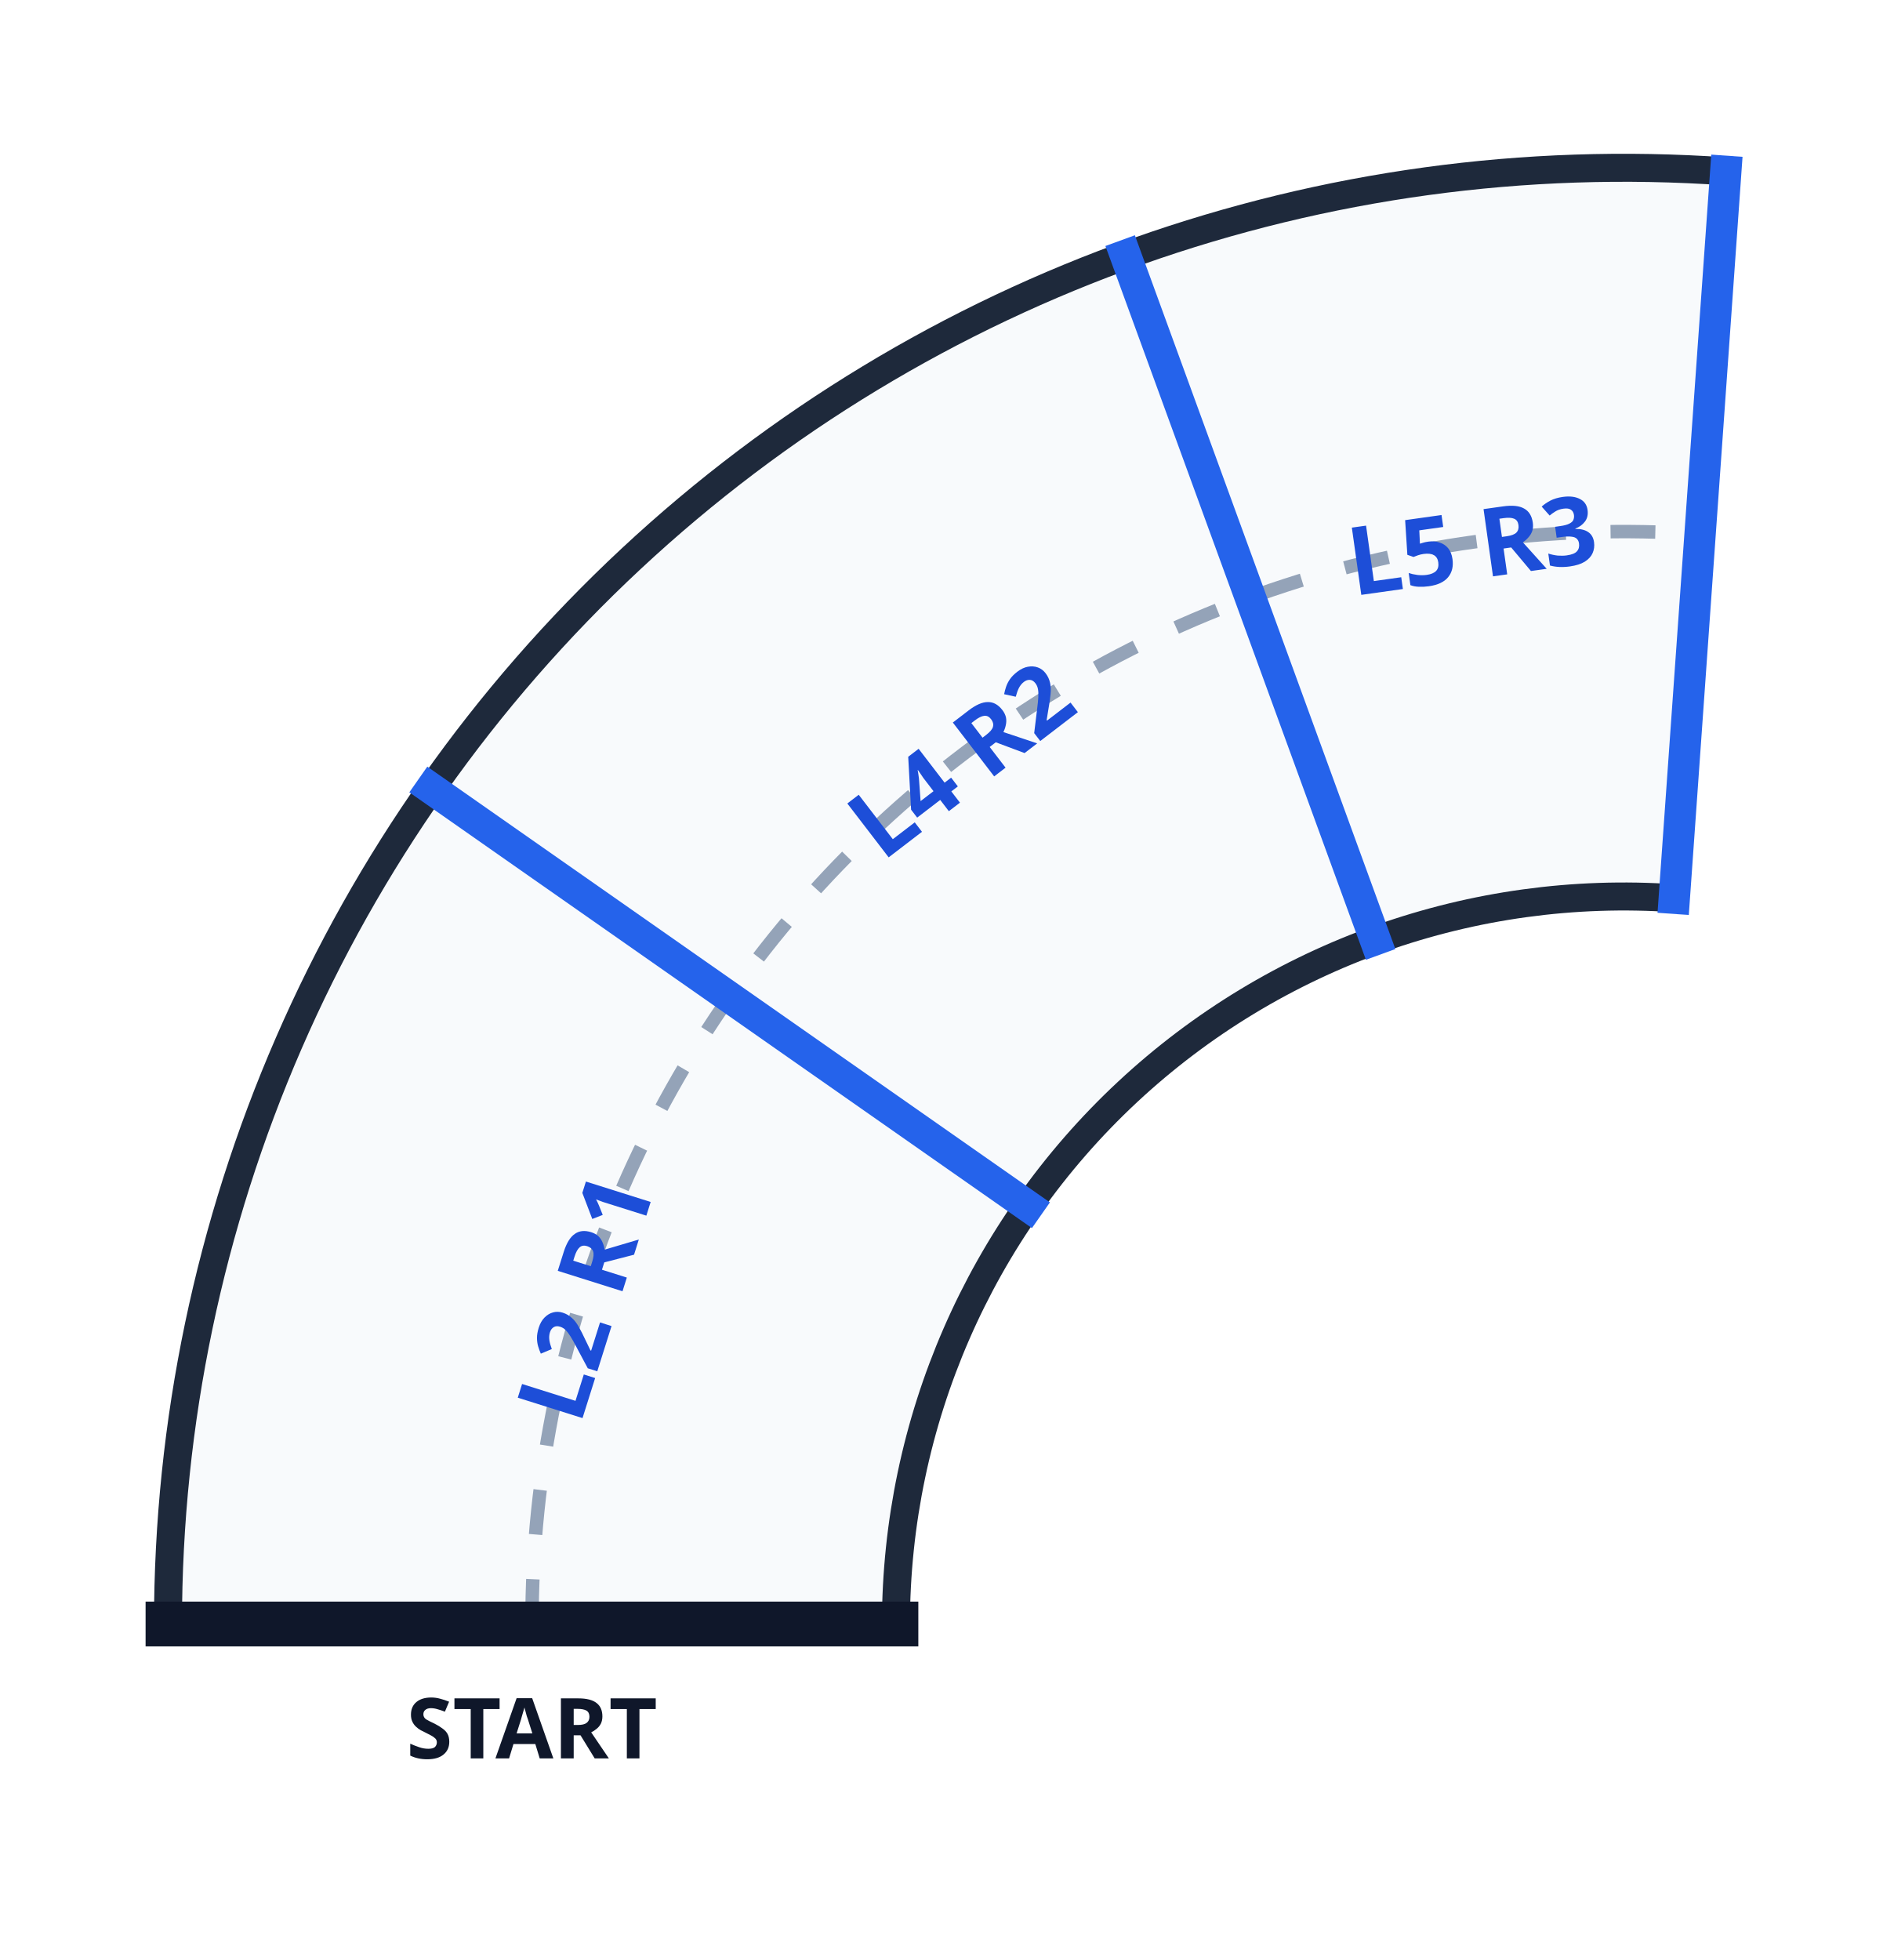
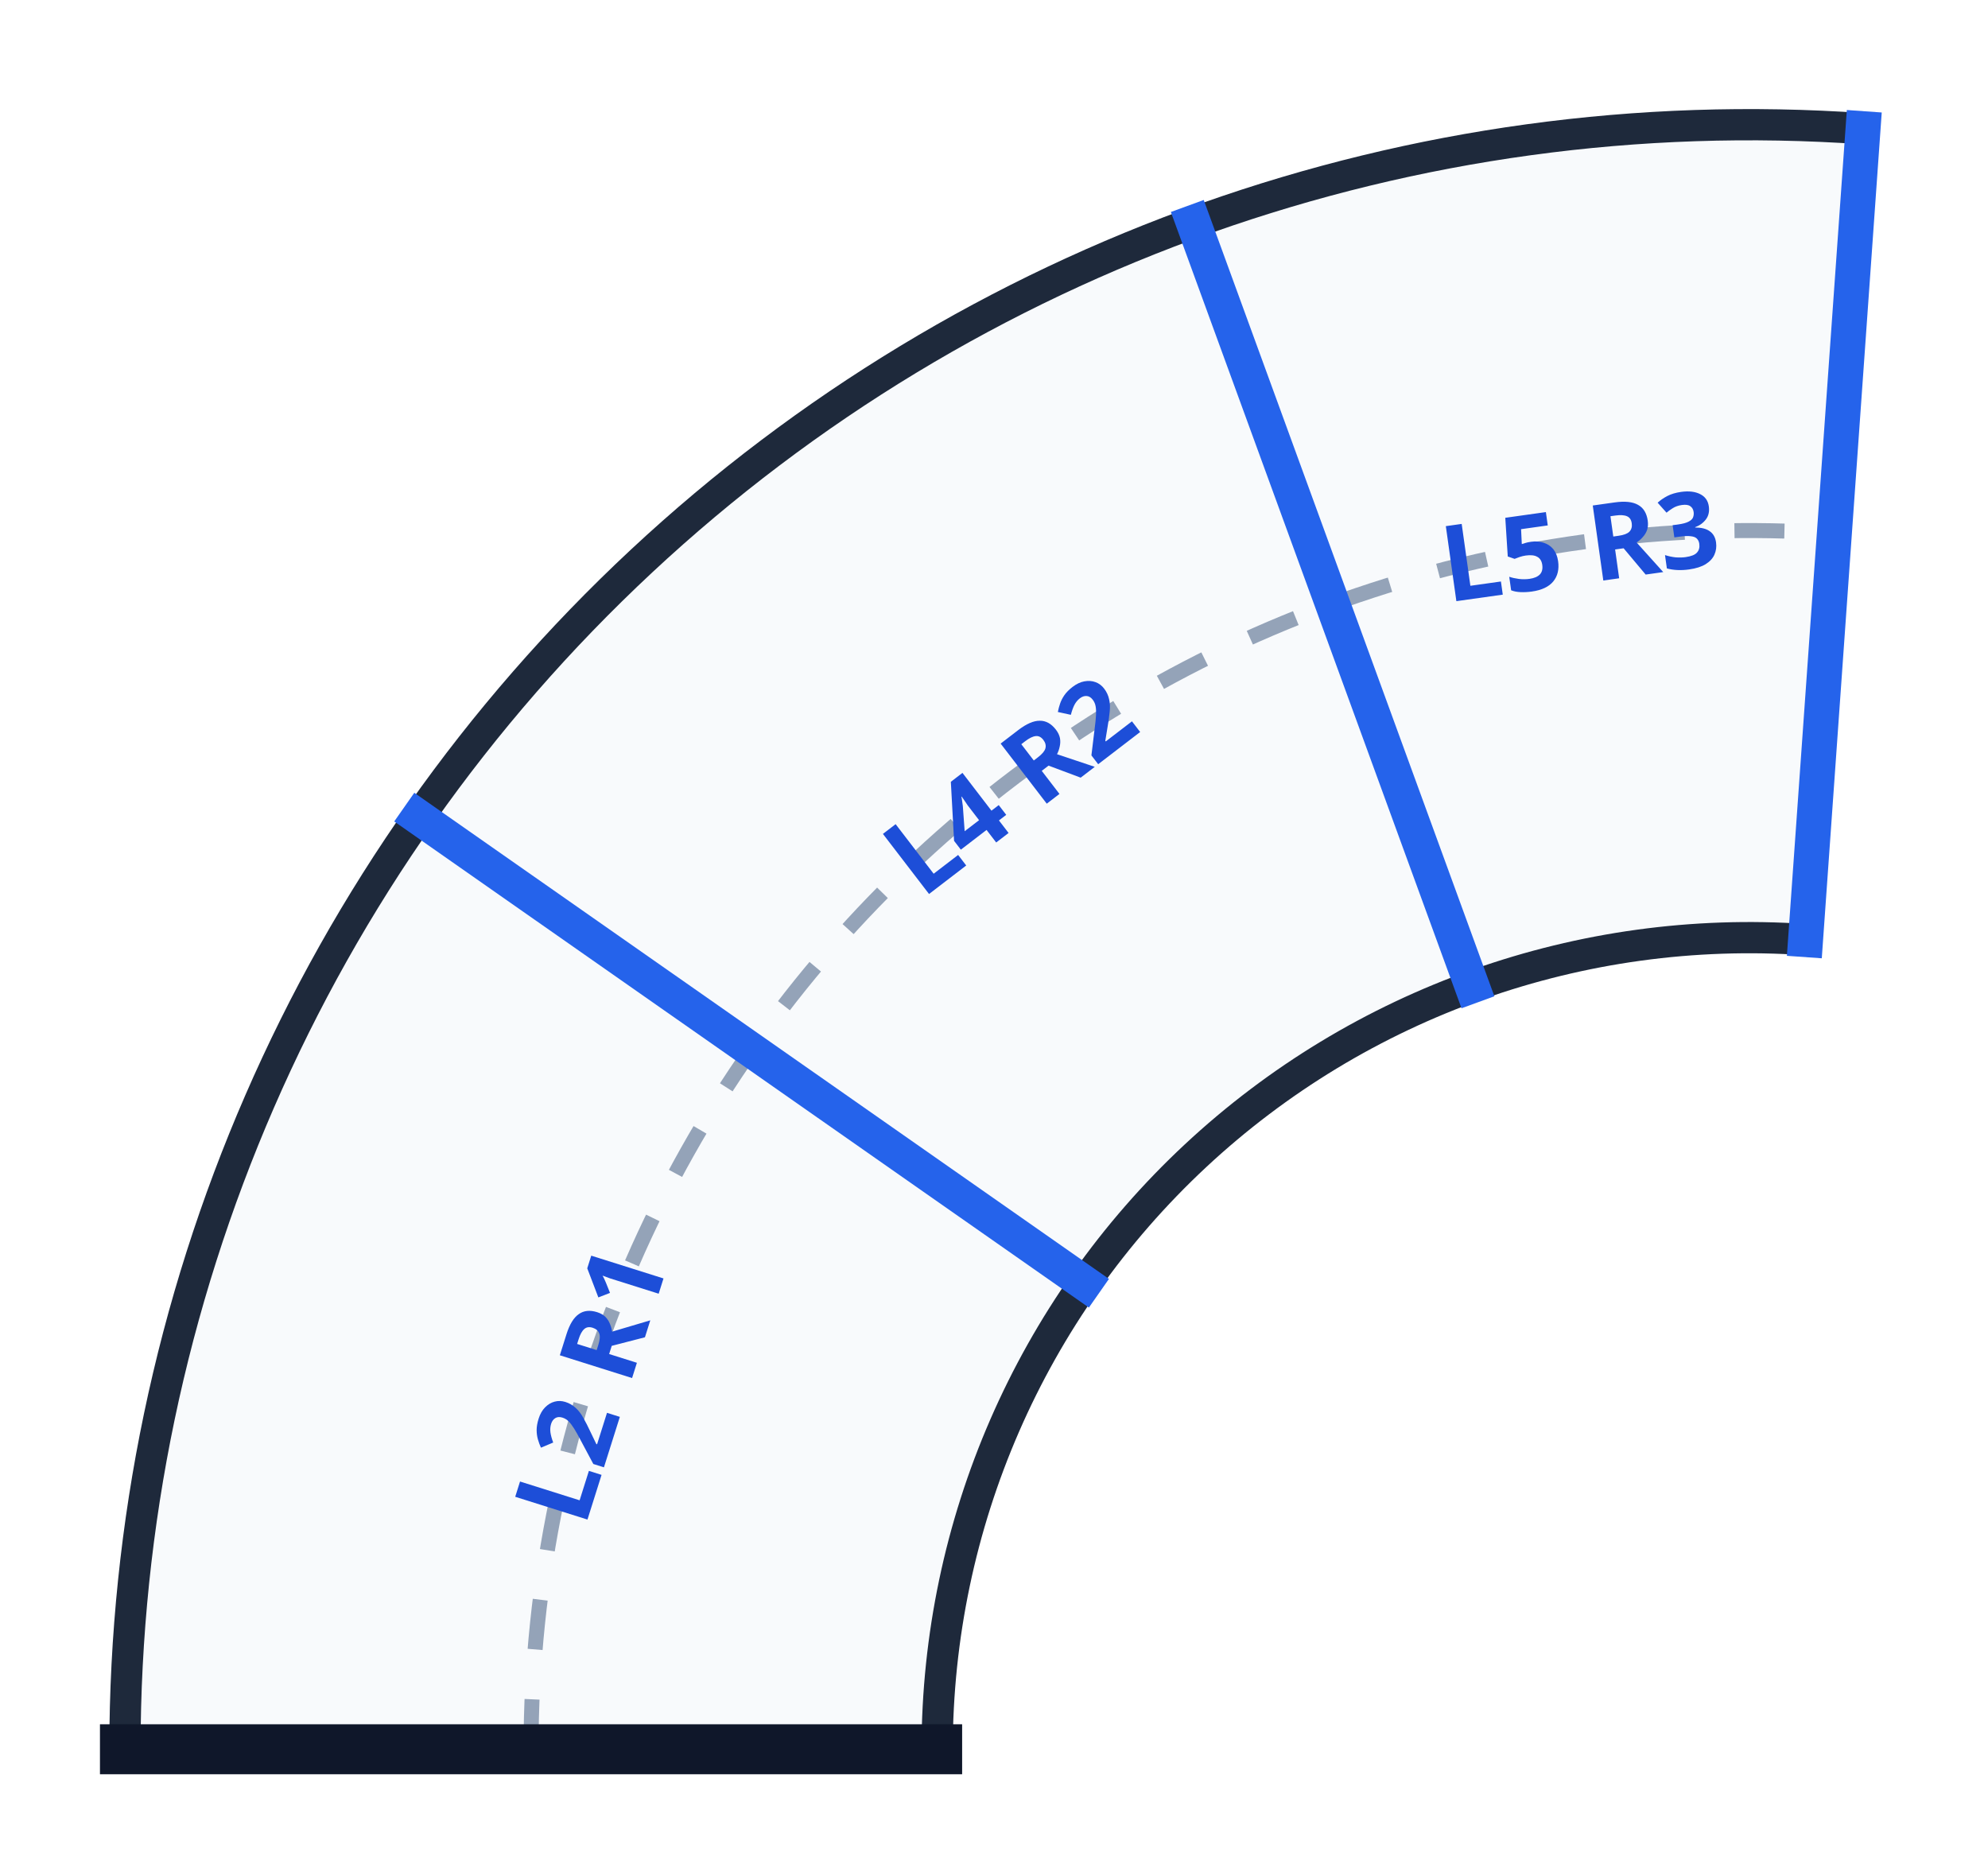
- <svg xmlns="http://www.w3.org/2000/svg" viewBox="0 0 169.1 175.0" width="169.1mm" height="175.0mm">
+ <svg xmlns="http://www.w3.org/2000/svg" viewBox="0 0 159.1 150.0" width="159.1mm" height="150.0mm">
  <defs>
    <style>
      text { user-select: none; }
    </style>
  </defs>
  <g id="template_curve_medium">
-     <path d="M 15.0 145.0 A 130.0 130.0 0 0 1 154.1 15.3 L 149.5 80.2 A 65.0 65.0 0 0 0 80.0 145.0 Z" fill="#f8fafc" stroke="#1e293b" stroke-width="2.5" />
-     <path d="M 47.5 145.0 A 97.5 97.5 0 0 1 151.8 47.7" fill="none" stroke="#94a3b8" stroke-width="1.2" stroke-dasharray="4,4" />
-     <line x1="15.0" y1="145.0" x2="80.0" y2="145.0" stroke="#0f172a" stroke-width="4.0" stroke-linecap="square" />
-     <g transform="translate(47.5, 157.0)">
-       <text x="0" y="0" font-family="sans-serif" font-size="7.5" font-weight="bold" fill="#0f172a" text-anchor="middle">START</text>
-     </g>
-     <line x1="91.8" y1="107.7" x2="38.5" y2="70.4" stroke="#2563eb" stroke-width="2.8" stroke-linecap="square" />
-     <g transform="translate(52.0, 115.7) rotate(-72.5)">
+     <path d="M 10.0 140.0 A 130.0 130.0 0 0 1 149.1 10.3 L 144.5 75.2 A 65.0 65.0 0 0 0 75.0 140.0 Z" fill="#f8fafc" stroke="#1e293b" stroke-width="2.5" />
+     <path d="M 42.5 140.0 A 97.5 97.5 0 0 1 146.8 42.7" fill="none" stroke="#94a3b8" stroke-width="1.2" stroke-dasharray="4,4" />
+     <line x1="10.0" y1="140.0" x2="75.0" y2="140.0" stroke="#0f172a" stroke-width="4.0" stroke-linecap="square" />
+     <line x1="86.8" y1="102.7" x2="33.5" y2="65.4" stroke="#2563eb" stroke-width="2.8" stroke-linecap="square" />
+     <g transform="translate(47.0, 110.7) rotate(-72.5)">
      <text x="0" y="0" font-family="sans-serif" font-size="8.5" font-weight="bold" fill="#1d4ed8" text-anchor="middle" dominant-baseline="central">L2 R1</text>
    </g>
-     <line x1="122.8" y1="83.9" x2="100.5" y2="22.8" stroke="#2563eb" stroke-width="2.8" stroke-linecap="square" />
-     <g transform="translate(85.6, 67.6) rotate(-37.5)">
+     <line x1="117.8" y1="78.9" x2="95.5" y2="17.8" stroke="#2563eb" stroke-width="2.8" stroke-linecap="square" />
+     <g transform="translate(80.6, 62.6) rotate(-37.5)">
      <text x="0" y="0" font-family="sans-serif" font-size="8.5" font-weight="bold" fill="#1d4ed8" text-anchor="middle" dominant-baseline="central">L4 R2</text>
    </g>
-     <line x1="149.5" y1="80.2" x2="154.1" y2="15.3" stroke="#2563eb" stroke-width="2.8" stroke-linecap="square" />
-     <g transform="translate(131.4, 48.4) rotate(-8.0)">
+     <line x1="144.5" y1="75.2" x2="149.1" y2="10.3" stroke="#2563eb" stroke-width="2.8" stroke-linecap="square" />
+     <g transform="translate(126.4, 43.4) rotate(-8.0)">
      <text x="0" y="0" font-family="sans-serif" font-size="8.5" font-weight="bold" fill="#1d4ed8" text-anchor="middle" dominant-baseline="central">L5 R3</text>
    </g>
  </g>
</svg>
